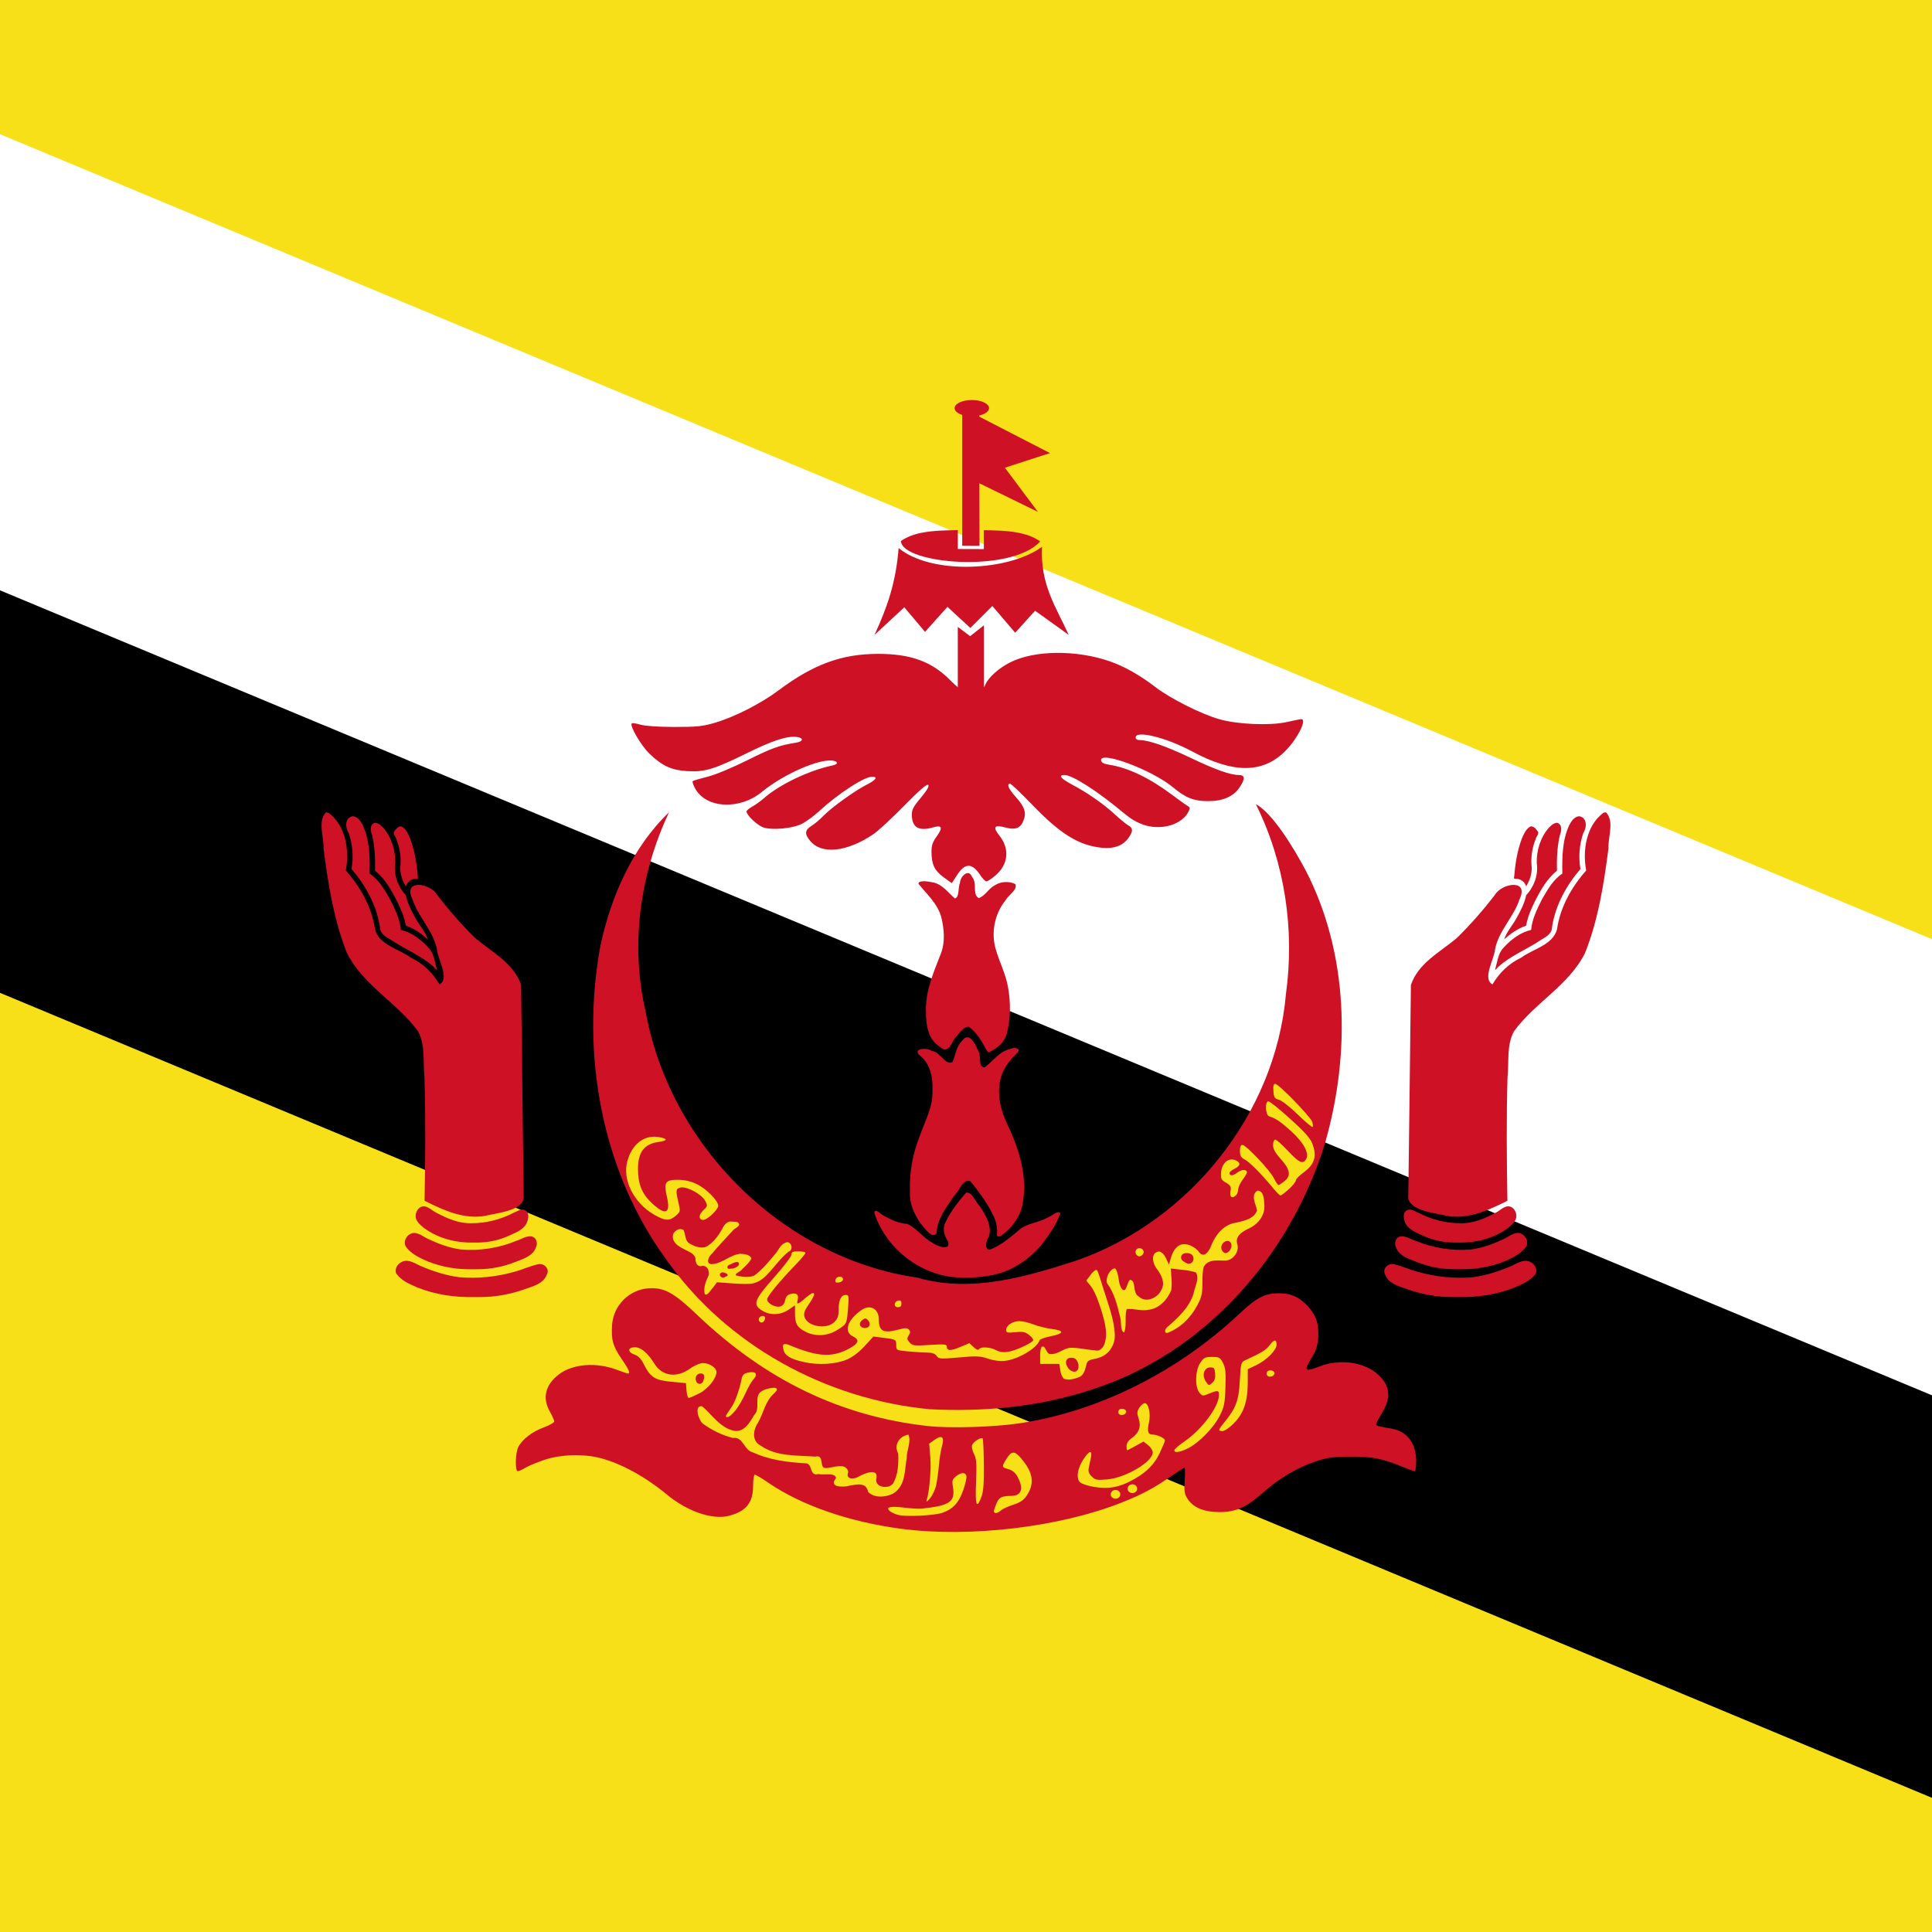
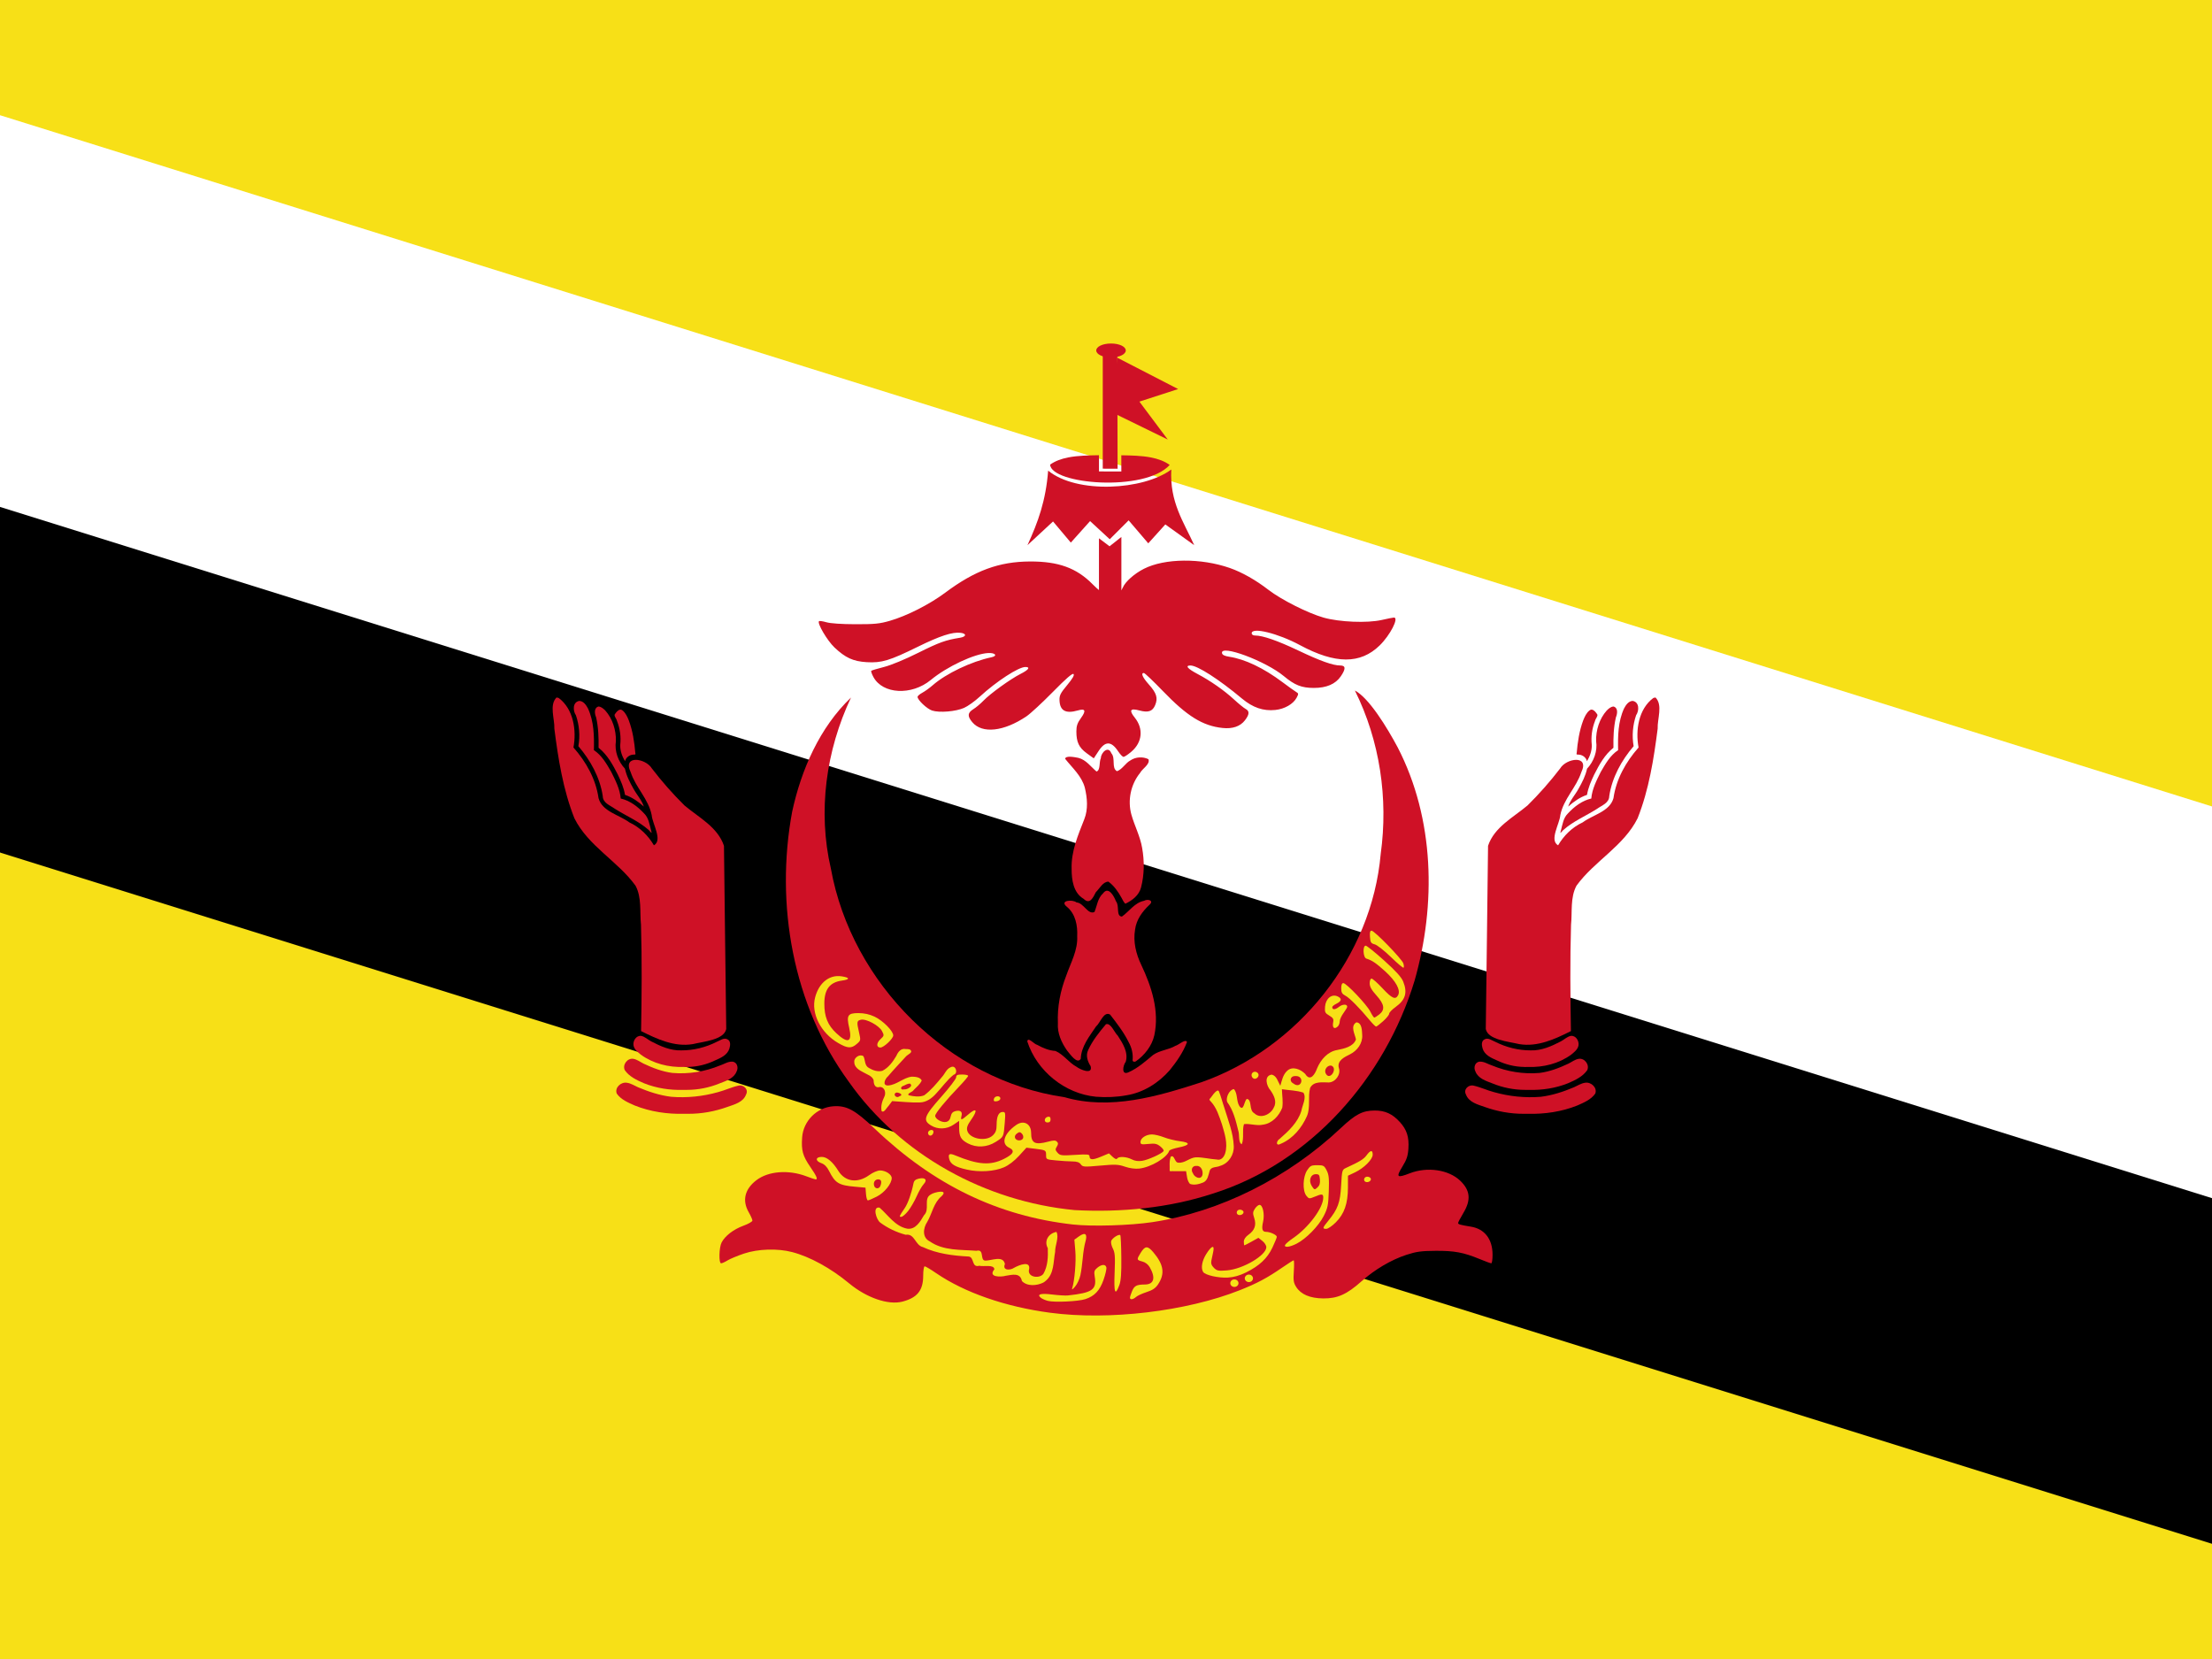
- <svg xmlns="http://www.w3.org/2000/svg" xmlns:xlink="http://www.w3.org/1999/xlink" id="flag-icon-css-bn" width="512" height="512">
-   <path fill="#f7e017" d="M0 0h512v512H0z" />
-   <path fill="#fff" d="M0 35.556V263.11l512 106.667v-120.89z" />
-   <path d="M0 156.444v106.667l512 213.333V369.778z" />
-   <g fill="#cf1126" transform="translate(-256) scale(.71111)">
+ <svg xmlns="http://www.w3.org/2000/svg" xmlns:xlink="http://www.w3.org/1999/xlink" id="flag-icon-css-bn" width="640" height="480">
+   <path fill="#f7e017" d="M0 0h640v480H0z" />
+   <path fill="#fff" d="M0 33.333v213.334l640 100V233.333z" />
+   <path d="M0 146.667v100l640 200v-100z" />
+   <g fill="#cf1126" transform="translate(-160) scale(.66667)">
    <path d="M695.74 569.72c-19.36-2.57-37.11-8.73-49.44-17.17-2.39-1.64-4.64-2.98-4.99-2.98-.36 0-.65 1.82-.65 4.07 0 6.37-2.56 9.58-9 11.25-6.16 1.6-15.56-1.63-23.18-7.95-7.89-6.55-17-11.55-24.71-13.55-6.35-1.66-14.78-1.39-20.87.65-2.83.95-6.05 2.29-7.17 2.98-1.11.69-2.36 1.25-2.76 1.25-1.08 0-.93-6.85.2-9.04 1.49-2.87 5.16-5.7 9.44-7.26 2.16-.79 3.93-1.8 3.93-2.25 0-.45-.73-2.1-1.62-3.65-2.9-5.08-1.71-10 3.35-13.87 5.18-3.96 13.95-4.64 21.7-1.69 1.95.74 3.77 1.35 4.04 1.35 1.02 0 .4-1.43-2.41-5.52-3.24-4.74-3.88-7.08-3.48-12.72.52-7.14 6.34-12.98 13.47-13.5 5.82-.42 9.44 1.54 18.03 9.72 25.65 24.46 53.54 37.94 86.07 41.59 8.21.92 24.73.43 34.42-1.03 29.27-4.41 58.76-19.13 81.79-40.82 6.38-6.01 9.45-7.6 14.68-7.62 4.55-.02 7.74 1.45 11 5.05 2.97 3.3 3.98 6.43 3.66 11.44-.21 3.21-.73 4.79-2.64 7.9-2.82 4.59-2.34 5.01 3.24 2.85 7.54-2.94 16.83-1.58 21.84 3.18 4.41 4.19 4.83 8.38 1.4 14.06-1.25 2.08-2.27 4.03-2.27 4.34 0 .57.95.84 5.53 1.58 5.99.96 9.42 5.41 9.42 12.21 0 2.04-.25 3.7-.56 3.7-.3 0-2.57-.83-5.04-1.85-6.98-2.88-10.95-3.62-19.11-3.57-6.21.04-8.35.33-12.68 1.74-6.63 2.17-13.72 6.35-19.5 11.5-6.37 5.68-10.38 7.47-16.58 7.42-5.76-.06-9.7-1.73-11.78-5.02-1.11-1.76-1.27-2.83-1-6.81.18-2.59.14-4.71-.07-4.71-.22 0-2.46 1.42-4.99 3.17-6.64 4.56-10.87 6.82-18.47 9.83-23.18 9.17-56.63 13.14-82.24 9.75z" />
    <path d="M706.34 525.17c-38.58-3.703-75.494-23.798-97.939-55.657-24.37-33.235-32.05-77.117-24.611-117.24 3.954-18.267 11.929-36.546 25.544-49.554-10.85 23.003-14.516 49.369-8.73 74.29 8.99 49.753 51.036 91.87 101.34 99.156 19.9 5.761 40.487-.324 59.496-6.493 41.935-14.78 73.88-54.583 77.777-99.08 3.336-24.077-.36-49.113-11.207-70.915 6.183 3.269 13.987 16.087 18.59 24.707 16.002 31.003 16.733 68.155 7.312 101.24-12.78 42.097-44.965 78.978-87.511 92.382-19.308 6.308-39.842 8.231-60.058 7.167z" />
    <g id="a">
      <path d="M512.02 469.9c-2.528-.396-5.316 2.092-4.363 4.697 1.823 2.633 4.964 3.92 7.798 5.18 6.792 2.722 14.18 3.782 21.471 3.605-2.513-.006.863.026 1.802 0 5.774.017 11.516-1.024 16.944-2.98 3.018-1.062 6.864-2.025 8.1-5.363 1.207-2.175-.98-4.347-3.185-3.911-3.072.67-5.944 2.064-8.99 2.857-6.572 1.854-13.494 2.57-20.303 2.012-4.98-.608-9.804-2.2-14.41-4.143-1.597-.705-3.096-1.733-4.865-1.954z" />
      <path d="M514.83 459.52c-2.556-.38-4.758 2.56-3.692 4.908 1.965 2.848 5.267 4.365 8.356 5.699 5.37 2.148 11.204 3.047 16.975 2.875-2.191-.006.753.026 1.565 0a37.592 37.592 0 0 0 14.325-2.832c2.774-1.078 6.17-2.124 7.325-5.177.896-1.677.212-4.116-1.9-4.247-1.929-.096-3.593 1.132-5.378 1.683-6.485 2.681-13.622 3.818-20.614 3.214-4.357-.56-8.52-2.168-12.47-4.03-1.485-.718-2.82-1.836-4.491-2.093z" />
      <path d="M518.28 449.57c-2.19-.263-3.698 2.209-3.329 4.182.327 1.733 1.883 2.898 3.17 3.96 5.328 3.898 12.082 5.558 18.625 5.34-2.541-.009 3.41.042 1.595-.007 4.144-.017 8.238-1.03 11.966-2.825 2.489-1.082 5.411-2.336 6.25-5.177.401-1.324.652-3.227-.841-3.97-1.564-.874-3.117.47-4.539 1.016-4.789 2.437-10.125 3.793-15.507 3.768-4.65.157-9.033-1.8-13.068-3.907-1.464-.746-2.67-2.043-4.321-2.38z" />
      <path d="M481.53 302.7c-3.257 3.26-.77 9.271-.946 13.543 1.688 13.158 3.785 26.484 8.697 38.87 6.015 12.102 18.79 18.573 26.533 29.268 2.767 5.155 1.785 11.355 2.368 16.994.458 15.366.316 30.743.047 46.111 6.939 3.482 14.474 6.986 22.456 5.647 4.73-1.13 13.512-1.832 14.496-6.543-.383-26.5-.63-53.01-.983-79.506-2.69-8.119-10.951-12.32-17.129-17.515a155.468 155.468 0 0 1-14.188-16.099c-2.622-4.417-12.868-6.009-9.161 1.677 2.173 6.654 7.72 11.61 9.109 18.602.303 3.831 4.877 10.879.973 13.114-2.484-4.222-6.082-7.815-10.682-9.958-4.432-3.304-11.759-4.68-13.359-10.517-1.175-8.28-5.415-15.782-10.887-21.986 1.41-7.436.005-16.737-6.423-21.49l-.921-.212z" />
      <path d="M491.44 304.19c-2.963.478-2.862 4.254-1.491 6.239 1.458 4.288 1.855 8.945 1.066 13.409 5.267 6.166 9.347 13.543 10.576 21.64.03 3.044 3.233 4.051 5.309 5.555 4.871 3.102 10.348 5.351 14.686 9.233.913.976 1.602 2.027.957.035-.677-2.547-1.026-5.358-3.021-7.285-2.735-2.94-6.15-5.563-10.133-6.46-.332-4.114-2.292-7.893-4.102-11.532-2.006-3.479-4.102-7.206-7.54-9.462.138-6.098.038-12.495-2.586-18.122-.77-1.446-1.903-3.163-3.72-3.25z" />
      <path d="M499.73 306.62c-2.064.613-1.67 3.159-1.016 4.716.989 4.316 1.144 8.774 1.063 13.184 3.791 3 6.163 7.35 8.322 11.587 1.353 2.83 2.636 5.751 3.155 8.865 3.076 1.018 5.768 2.946 8.171 5.077-.952-2.882-3.076-5.113-4.504-7.744-1.551-2.737-3.033-5.592-3.69-8.693-2.958-3.157-4.587-7.63-3.941-11.952.133-4.776-1.41-9.71-4.606-13.31-.805-.793-1.766-1.67-2.954-1.73z" />
      <path d="M509.16 307.97c-1.122.198-1.805 1.266-2.406 2.137-.233.873.837 1.812 1.008 2.76a21.771 21.771 0 0 1 1.416 10.426c-.086 2.502.809 4.946 2.084 7.065.368-1.563 1.816-2.687 3.386-2.84.571-.101 1.411.188 1.078-.683-.399-4.786-1.128-9.598-2.8-14.12-.649-1.614-1.385-3.314-2.784-4.42-.284-.201-.623-.374-.982-.325z" />
    </g>
    <use width="100%" height="100%" transform="matrix(-1 0 0 1 1440 0)" xlink:href="#a" />
    <path d="M715.67 475.98c-13.493-1.285-25.667-11.12-29.829-24 .224-2.219 2.987 1.241 4.292 1.474 2.45 1.36 5.1 2.48 7.92 2.654 3.558 1.529 5.757 5.035 9.152 6.863 1.577 1.228 7.155 3.64 6.119-.264-1.307-2.04-2.206-4.625-1.081-6.962 1.892-4.15 4.802-7.763 7.73-11.226 2.153-.72 3.595 3.527 5.134 4.957 2.131 3.279 4.7 7.28 3.447 11.352-1.22 1.509-2.021 6.047 1.241 4.522 4.022-1.77 7.316-4.742 10.651-7.517 2.919-2.039 6.654-2.183 9.713-3.97 1.417-.36 4.37-3.195 4.986-1.623-1.676 4.488-4.482 8.507-7.482 12.211-4.86 5.55-11.432 9.725-18.786 10.902-4.346.796-8.806.964-13.207.628z" />
    <path d="M731.53 460.22c.297-2.708-.32-5.473-1.703-7.935-2.123-4.326-5.121-8.166-8.046-11.96-2.757-1.616-4.287 3.657-6.12 5.17-2.857 4.277-6.443 8.657-6.617 14.036-1.607 2.502-4.604-2.04-5.896-3.535-2.468-3.491-4.336-7.62-4.03-11.987-.292-7.036 1.057-14.041 3.62-20.581 1.935-5.583 5.076-11.006 4.757-17.105.224-4.59-.708-9.658-4.426-12.745-3.538-2.776 2.291-3.368 4.143-1.928 3.168.212 4.882 5.448 7.777 4.152 1.153-2.735 1.382-5.997 3.76-8.13 2.333-3.196 4.772 1.356 5.57 3.488 1.648 1.873-.092 6.507 2.583 6.628 3.206-2.247 5.492-6.022 9.591-6.844 1.663-.949 4.504-.127 2.312 1.785-3.034 2.844-5.626 6.4-6.179 10.63-.928 5.308.4 10.69 2.713 15.47 4.446 9.39 7.885 19.997 5.636 30.445-1.043 4.644-4.198 8.645-8.032 11.34-.484.293-1.25.273-1.413-.394z" />
    <path d="M726.73 389.63c-1.456-2.624-3.224-5.21-5.673-6.995-2.381-.005-3.85 2.999-5.468 4.573-1.134 2.11-2.512 5.638-5.305 2.88-4.444-2.594-5.23-8.276-5.202-12.959-.28-7.59 2.777-14.674 5.492-21.587 1.728-4.328 1.302-9.199.248-13.634-1.327-5.092-5.414-8.623-8.56-12.595.214-1.536 4.235-.697 5.748-.405 3.36.852 5.367 3.825 7.87 5.926 1.782-.54 1.055-4.14 1.884-5.833.062-2.382 3.233-5.522 4.541-2.112 1.959 2.168-.062 6.465 2.469 7.815 2.411-.893 3.6-3.529 5.866-4.72 2.23-1.52 5.378-1.69 7.778-.497.845 2.213-2.64 4.055-3.65 5.977-4.051 5.006-5.475 11.91-3.74 18.112 1.377 4.865 3.814 9.406 4.655 14.434 1.013 5.653.98 11.59-.484 17.16-.874 3.38-3.802 5.64-6.825 7.044-.746-.694-1.14-1.714-1.644-2.583z" />
    <path d="M711.61 326.89c-3.36-2.46-4.47-4.81-4.47-9.46 0-2.38.44-3.67 2.01-5.83 2.31-3.2 1.89-4.21-1.38-3.27-5.26 1.51-7.77.13-7.95-4.35-.08-2.19.38-3.12 3.33-6.66 2.36-2.84 3.22-4.33 2.75-4.8-.46-.46-3.25 1.96-8.98 7.79-4.57 4.65-9.71 9.4-11.42 10.56-9.84 6.64-19.24 7.67-23.53 2.56-2.2-2.61-2.08-4.08.46-5.66 1.17-.72 3.14-2.38 4.39-3.69 2.95-3.07 11.74-9.41 16.1-11.61 3.54-1.79 4.38-3 2.08-3-2.98 0-12.54 6.22-19.79 12.88-2.13 1.97-5.2 4.16-6.81 4.87-3.62 1.6-10.73 2.19-13.89 1.15-2.23-.74-6.3-4.58-6.3-5.95 0-.36.93-1.16 2.06-1.77 1.13-.6 3.16-2.07 4.5-3.24 5.8-5.09 16.79-10.33 25.51-12.16 2.77-.58 1.75-1.98-1.34-1.84-5.99.26-17.88 5.83-24.98 11.69-8.32 6.86-20.87 6.21-24.91-1.29-.7-1.29-1.11-2.5-.91-2.69.19-.19 2.66-.93 5.49-1.65 3.06-.77 9.12-3.28 14.91-6.17 9.11-4.54 11.81-5.51 18.08-6.52 2.82-.45 2.97-1.83.23-2.15-3.53-.42-8.94 1.35-18.5 6.05-12.28 6.04-15.72 7.08-22.19 6.7-5.9-.36-9.23-1.87-14.02-6.4-3.13-2.97-7.57-10.51-6.7-11.38.21-.21 1.65 0 3.2.45 1.72.51 6.65.85 12.59.86 8.31.02 10.52-.2 14.95-1.48 7.41-2.14 17.26-7.15 24-12.18 12.89-9.64 23.4-13.51 36.8-13.57 12.37-.05 20.24 2.81 27.21 9.88 2.36 2.39 4.37 3.94 4.7 3.61.31-.31.65-4.49.75-9.29 0 0 3.64-.35 4.41.67 0 7.79.09 8.4 1.22 8.4.74 0 1.53-.76 2.02-1.94 1.06-2.55 4.98-6.04 9.17-8.16 9.05-4.59 24.71-4.73 37.29-.34 5.3 1.86 11.18 5.18 16.78 9.5 5.62 4.32 17.11 10.1 23.9 12.03 6.87 1.95 18.98 2.44 25.19 1.03 2.56-.58 4.96-1.06 5.34-1.06 2.29 0-1.61 7.63-6.19 12.1-8.37 8.18-19.26 8.14-34.58-.12-9.55-5.14-20.97-7.95-20.97-5.15 0 .58.6.97 1.49.97 3.32 0 9.73 2.23 18.67 6.47 9.67 4.6 15.1 6.54 18.32 6.54 2.34 0 2.41 1.45.23 4.65-2.31 3.41-6.23 5.1-11.77 5.09-5.29-.02-8.23-1.18-12.96-5.11-7.91-6.58-27.62-13.92-26.86-10 .15.78 1.1 1.26 3.13 1.57 6.86 1.05 14.91 4.89 23.15 11.06 2.54 1.91 5.18 3.79 5.85 4.19 1.13.66 1.15.86.26 2.53-1.48 2.76-5.21 4.9-9.25 5.32-5.23.54-9.78-1.02-14.49-4.96-9.94-8.32-19.31-14.34-22.31-14.34-2.45 0-1.35 1.35 2.97 3.64 5.68 3.01 11.52 7.08 15.82 11.03 2.03 1.88 4.32 3.74 5.08 4.15 1.8.96 1.73 2.37-.25 4.96-2.02 2.64-5.36 3.8-9.69 3.34-8.64-.91-15.38-5.08-25.97-16.07-4.14-4.29-7.83-7.8-8.21-7.8-1.41 0-.58 1.91 2.15 4.97 3.38 3.78 4.03 5.91 2.75 8.98-1.13 2.72-3.01 3.35-6.87 2.31-3.95-1.07-4.57-.1-1.98 3.12 3.86 4.81 3.29 10.7-1.44 14.75-1.47 1.25-3.01 2.28-3.43 2.28-.41 0-1.45-1.07-2.32-2.38-3.04-4.62-5.71-4.59-8.67.08-1.03 1.63-1.9 2.95-1.93 2.94-.04-.01-1.43-1.01-3.08-2.23z" />
    <path d="M726.67 233.03l-5.13 4.06-4.6-3.47v27.74l9.73.12z" />
    <path d="M694.89 204.25c-1.02 13.11-4.35 22.26-8.98 32.35l11.1-10.29 7.72 9.17 8.36-9.33 8.53 7.88 8.2-8.2 8.52 9.97 7.4-8.2 12.54 9c-4.55-10.09-10.71-18.64-9.94-32.84-12.15 9.03-41.02 10.66-53.45.49z" />
    <path d="M716.95 197.56c-4.46.08-9.16.14-13.39.97-2.93.58-5.59 1.53-7.81 3.1.36 8.53 41 12.09 51.9.16-2.29-1.67-5.09-2.66-8.17-3.26-4.07-.79-8.57-.87-12.84-.94 0 2.34.02 4.69.02 7.04l-9.71-.03v-7.04z" />
    <path d="M724.9 153.97l-6.31.05v49.38l6.44.03z" />
    <path d="M724.89 155.24l-2.41 23.64 24.32 11.88-12.31-16.46 16.81-5.45zm-2.71-6.16c-3.69 0-6.42 1.38-6.42 3.02 0 1.64 2.73 3.03 6.42 3.03s6.4-1.39 6.4-3.03-2.71-3.02-6.4-3.02z" />
  </g>
  <g fill="#f7e017">
-     <path d="M249.636 400.939c2.837-.939 4.451-2.66 5.61-5.974.576-1.65.967-3.363.868-3.811-.242-1.06-1.465-1.003-2.816.12-.925.776-1.038 1.167-.775 2.746.675 3.982-.74 4.97-8.278 5.78-.746.08-2.908-.049-4.814-.284-3.584-.448-4.864-.092-3.563.989.392.327 1.387.768 2.212.974 2.012.52 9.4.17 11.556-.54zm15.623-.662c.426-.39 1.891-1.066 3.257-1.507 1.82-.583 2.759-1.21 3.527-2.354 2.211-3.292 1.799-6.13-1.451-9.956-1.764-2.076-2.546-2.02-3.954.285-1.216 1.991-1.187 2.119.562 2.574.917.235 1.8.91 2.283 1.742 1.905 3.3 1.344 5.34-1.48 5.362-2.56.021-3.263.384-3.953 2.041-.363.86-.654 1.778-.654 2.04 0 .698.967.577 1.863-.227zm-5.127-3.726c.483-1.308.654-3.662.597-8.462-.036-3.655-.178-6.756-.32-6.898-.427-.427-2.532.932-2.809 1.806-.142.455.092 1.508.52 2.333.653 1.273.739 2.46.54 7.445-.256 6.3.156 7.36 1.472 3.776z" />
-     <path d="M248.1 393.55c.256-1.173.583-3.577.732-5.333.15-1.757.512-3.975.796-4.935.726-2.46-.007-3.108-1.948-1.728l-1.444 1.03.3 3.535c.276 3.186-.228 9.124-.96 11.428-.2.611.084.455.888-.484.647-.754 1.387-2.34 1.636-3.513zm-10.674 1.714c2.596-2.172 2.298-5.881 2.873-8.903-.06-2.009 1.282-4.417.416-6.175-2.426.444-3.921 2.742-2.68 5.031.104 2.659.01 5.552-1.357 7.903-1.116 1.537-4.652 1.154-4.49-1.025.888-3.275-3.037-1.681-4.57-.822-1.184.824-3.684.885-2.815-1.179-.574-2.75-4.11-1.03-6.032-1.041-1.814-.034-.15-3.677-2.754-3.038-4.84-.381-10.182.043-14.372-2.88-2.452-1.18-2.088-4.129-.811-6.037 1.524-2.606 1.96-5.866 4.38-7.889 2.395-2.297-2.26-1.327-3.309-.553-2.333 1.278-.165 4.567-2.076 6.392-1.116 1.893-2.585 4.506-5.17 4.146-3.725-.705-5.873-4.171-8.545-6.494-2.288-.457-1.001 3.713.18 4.59 2.338 1.75 5.07 3.026 7.888 3.782 2.804-.449 2.895 3.224 5.294 3.8 4.4 2.05 9.303 2.664 14.103 2.914 1.885.158.825 3.515 3.304 2.852 1.385.359 4.514-.516 4.67 1.094-2.1 2.493 2.016 2.437 3.539 1.99 1.95-.297 4.441-1.043 4.957 1.63 1.628 1.717 4.616 1.463 6.599.482.278-.162.54-.352.777-.57z" />
-     <path d="M194.93 373.739c.79-1.003 1.97-3.03 2.624-4.509.647-1.486 1.621-3.171 2.154-3.747 1.252-1.351.555-2.183-1.464-1.735-1.067.234-1.5.625-1.679 1.55-.604 3.015-1.7 6.101-2.673 7.538-1.764 2.602-1.807 2.709-1.081 2.709.377 0 1.33-.81 2.119-1.806zm-26.638-16.697c-1.992 0-2.077 1.258-.136 1.934.94.327 1.736 1.116 2.376 2.404 1.891 3.761 3 4.43 8.02 4.864l3.222.291.157 1.956c.078 1.08.334 1.977.583 1.977.249 0 1.493-.54 2.752-1.18 2.36-1.196 4.6-3.983 4.6-5.711 0-1.13-1.884-2.354-3.598-2.354-.76 0-2.211.612-3.356 1.444-3.584 2.595-7.417 2.069-9.515-1.309-1.72-2.787-3.52-4.316-5.105-4.316zm17.393 6.933c.953 0 1.188.704.669 2.048-.356.925-1.515.953-1.863.043-.413-1.074.163-2.09 1.194-2.09zm134.912-4.373c-1.301.05-1.685.334-2.51 1.557-1.351 2.005-1.486 6.35-.242 7.886.775.953.89.975 2.532.292 2.29-.96 2.674-.925 2.667.306-.015 3.143-4.523 9.201-9.245 12.423-1.273.867-2.41 1.834-2.531 2.154-.342.896 1.408.697 3.555-.398 2.93-1.493 6.777-5.418 8.356-8.512 1.251-2.467 1.429-3.306 1.578-7.623.135-3.975.029-5.141-.647-6.464-.754-1.486-.995-1.621-2.887-1.621-.227 0-.434-.007-.626 0zm.157 2.773c.981 0 1.152.22 1.266 1.629.1 1.166-.107 1.877-.754 2.46-.882.796-.953.79-1.735-.398-1.095-1.678-.42-3.69 1.223-3.69zm-21.59 30.35c4.16-2.048 6.614-4.352 8.192-7.687.747-1.586 1.359-3.079 1.359-3.335 0-.576-2.048-1.529-3.279-1.529-1.223 0-1.472-.846-.945-3.186.512-2.282-.107-5.14-1.11-5.14-.362 0-1.002.532-1.429 1.18-.654 1.002-.69 1.429-.206 2.887.71 2.161.15 3.776-1.785 5.155-.917.654-1.422 1.408-1.422 2.14 0 .62.078 1.124.17 1.124.1 0 1.11-.526 2.247-1.159l2.077-1.159 1.223.96c.668.526 1.223 1.387 1.223 1.913 0 2.531-7.218 6.784-12.174 7.182-2.638.213-3.086.121-4.004-.79-.746-.746-.96-1.372-.775-2.253l.57-2.731c.454-2.205-.492-1.906-2.127.668-1.344 2.127-1.742 4.395-.989 5.59.62.974 4.73 1.905 7.638 1.728 1.827-.107 3.634-.619 5.546-1.558zm27.762-15.488c2.617-2.61 3.726-5.788 3.74-10.702l.008-3.69 2.162-1.025c2.808-1.336 5.468-3.996 5.468-5.475 0-1.522-.676-1.444-1.899.213-.889 1.202-2.076 1.927-6.421 3.926-1.095.504-1.166.775-1.415 5.368-.292 5.298-1.01 7.282-3.968 10.902-1.813 2.204-1.877 2.496-.619 2.496.52 0 1.842-.903 2.944-2.013zm-28.501-2.957c.249-.762-1.195-1.302-1.82-.684-.264.264-.335.719-.157 1.01.412.662 1.72.441 1.977-.327zm39.303-10.177c.256-.76-1.195-1.301-1.813-.683-.27.27-.342.726-.164 1.017.413.662 1.721.441 1.977-.334zm-47.303-27.548c-1.017.484-1.544 1.581-2.25 2.42-.51.345-.102.668.191.994 1.794 1.932 2.553 4.542 3.405 6.975.837 2.873 1.89 5.958 1.016 8.952-.345 1.146-1.246 2.333-2.593 1.952-2.155-.134-4.276-.706-6.437-.683-1.923.1-3.41 1.85-5.377 1.66-1.256.082-1.203-2.573-2.37-1.863-.579 1.385-.294 2.93-.363 4.394.218.21.829.026 1.195.088h3.872c.273 1.337.24 2.87 1.2 3.933 1.344.478 2.856.065 4.132-.457 1.37-.637 1.553-2.284 1.94-3.567.411-1.378 2.216-1.017 3.282-1.558 2.606-.76 4.314-3.47 4.161-6.134-.168-4.07-1.72-7.897-2.898-11.749-.593-1.696-1.003-3.466-1.69-5.123-.081-.142-.247-.262-.416-.234zm-6.45 23.267c1.448-.094 2.077 1.685 1.77 2.866-.541 1.603-2.513.575-2.912-.58-.732-1.033-.28-2.422 1.142-2.286z" />
-     <path d="M230.357 346.468c-.647-.015-1.372.227-2.09.732-3.776 2.645-4.743 5.774-2.176 6.997 1.884.903 1.408 1.963-1.558 3.45-4.245 2.118-7.993 1.855-15.11-1.089-1.75-.725-2.205-.448-1.8 1.152.391 1.572 1.828 2.432 5.397 3.243 3.84.882 8.484.597 11.47-.69 1.458-.626 3.186-1.941 4.644-3.527l2.311-2.539 2.688.335c3.314.405 3.378.44 3.378 2.026 0 1.259.071 1.287 3.115 1.572 1.714.163 3.968.313 5.02.313 1.344.007 2.105.241 2.553.867.597.832.953.875 5.96.427 4.678-.427 5.596-.391 7.708.327 1.5.512 3.15.718 4.401.583 3.584-.405 8.527-3.335 9.245-5.49.085-.263 1.387-.725 2.887-1.024 3.62-.725 3.776-1.514.398-1.934-1.465-.185-3.662-.718-4.885-1.202-1.23-.483-2.909-.889-3.733-.889-1.82 0-3.535 1.138-3.535 2.312 0 .768.27.846 2.425.625 2.027-.206 2.617-.092 3.684.754.704.555 1.173 1.209 1.024 1.444-.477.775-4.708 2.702-6.578 3-1.252.2-2.261.065-3.243-.44-1.642-.854-4.06-.982-4.515-.25-.192.32-.711.115-1.422-.554l-1.11-1.045-2.51 1.045c-2.553 1.06-3.492 1.017-3.492-.199 0-.555-.746-.619-4.508-.377-4.146.27-4.58.2-5.355-.668-.718-.797-.732-1.074-.22-1.892.47-.754.47-1.08.021-1.529-.448-.448-1.03-.44-2.666 0-4.125 1.102-5.291.484-5.291-2.738 0-1.934-1.11-3.107-2.532-3.128zm-1.024 2.958c.22 0 .406.135.69.42.363.362.555.995.398 1.4-.37.96-2.119.925-2.489-.042-.177-.47.05-.996.576-1.38.37-.27.605-.405.825-.398z" />
-     <path d="M221.938 352.427c2.51-1.593 2.453-1.472 2.816-5.895.249-3.122.206-3.357-.64-3.357-1.23 0-1.87 1.351-1.87 3.925 0 1.65-.256 2.39-1.138 3.264-2.09 2.091-7.282 1.138-7.936-1.457-.22-.89.064-1.693 1.152-3.236 2.268-3.221 1.756-4.01-1.024-1.564-1.913 1.67-2.254 1.72-1.892.277.334-1.33-.362-1.856-1.92-1.465-.796.2-1.23.697-1.422 1.664-.185.946-.619 1.472-1.372 1.657-1.26.32-3.407-.875-3.407-1.892 0-.753 3.215-4.679 7.339-8.96 1.557-1.62 2.83-3.128 2.83-3.356 0-.228-.832-.412-1.849-.412-1.486 0-1.849.163-1.849.853 0 .47-2.076 3.193-4.622 6.059-5.305 5.973-5.746 7.217-3.122 8.81 2.112 1.294 4.822 1.195 6.948-.249l1.72-1.173v2.126c0 2.717.541 3.69 2.675 4.822 2.68 1.415 5.923 1.244 8.583-.441zm111.332-36.914c-1.968 1.175-.429 3.643-.13 5.283-.804 2.237-3.678 2.84-5.773 3.255-2.968.491-5.071 2.974-6.2 5.612-.612 1.713-2.089 4.37-3.698 1.761-1.398-1.417-3.969-2.54-5.623-.886-1.256 1.196-1.575 2.956-2.043 4.553-.742-1.228-1.074-3.056-2.646-3.444-2.508.353-1.602 3.516-.422 4.82 1.072 1.52 2.102 3.526 1.05 5.331-.926 2.17-4.13 3.634-6.013 1.778-1.758-.928-.582-4.242-2.314-4.424-.856.618-.926 4.086-2.297 2.206-.989-1.606-.464-3.806-1.674-5.251-1.43.177-2.58 2.64-2.104 3.961 1.908 2.573 2.692 5.8 3.436 8.866.463 1.228-.068 3.717 1.08 4.203.797-1.976.057-4.217.684-6.212 1.861-.234 3.932.616 5.885.164 2.793-.363 4.952-2.72 5.932-5.23.296-1.888-.056-3.803-.108-5.701 2.206.341 4.5.334 6.622 1.051 1.053 1.615-.334 3.875-.625 5.639-1.108 3.593-3.922 6.2-6.66 8.602-1.145.678-1.299 2.474.392 1.506 3.68-1.573 6.421-4.905 7.999-8.511 1.151-2.775.226-5.865.977-8.703 1.11-2.13 3.784-1.681 5.763-1.674 2.047-.078 3.794-2.464 3.11-4.453-.65-2.31 1.792-3.421 3.461-4.247 2.213-1.116 3.91-3.384 3.738-5.943-.09-1.309-.026-3.792-1.8-3.911zm-7.845 13.333c2.37.63-.429 5.157-1.689 2.29-.388-1.095.534-2.33 1.69-2.29zm-11 3.243c3.084-.18 1.976 4.324-.63 2.279-1.352-.679-.904-2.363.63-2.28zm-111.687 17.408c.085-.448-.142-.768-.548-.768-.86 0-1.38.754-.974 1.408.42.675 1.344.291 1.522-.64zm36.152-4.039c0-.662-.248-.91-.803-.804-1.209.228-1.344 1.764-.156 1.764.661 0 .96-.299.96-.96zm-44.735-21.703c-1.443-.297-2.35.924-2.845 2.089-1.079 1.813-2.397 3.668-4.333 4.628-1.392.387-2.91-.142-4.111-.86-1.433-.713-1.107-2.437-1.721-3.627-1.036-.814-2.874.35-2.833 1.615-.114 1.697 1.473 2.677 2.79 3.333 1.12.686 2.744 1.067 3.191 2.455-.03 1.18.444 2.53 1.88 2.074 1.607-.026 2.023 1.931 1.375 3.106-.661 1.323-1.107 2.874-.791 4.348.768.647 1.552-1.088 2.108-1.583L190 339.82c2.843.155 5.684.517 8.534.416 2.027-.037 3.753-1.288 5.042-2.755 1.823-1.906 3.32-4.146 5.403-5.79 1.482-.362.685-3.153-.863-2.347-1.394.523-1.833 2.099-2.799 3.103-1.646 1.993-3.325 4.015-5.4 5.577-1.511.627-3.25.353-4.803 0-.647-.566 1.287-1.027 1.556-1.657.89-.89 1.948-1.733 2.464-2.902-.494-1.077-2.003-1.164-3.067-1.186-2.621.315-4.623 2.515-7.27 2.722-2.009.07-.963-2.106-.058-2.848 1.772-2.104 3.687-4.086 5.537-6.12.525-.633 2.424-1.232 1.21-2.12-.425-.153-.885-.153-1.33-.16zm1.289 10.644c1.321.744-.844 1.96-1.756 1.794-1.196.359-1.217-.861-.155-1.104.598-.311 1.229-.635 1.91-.69zm-4.067 2.778c.752-.014 2.329.708.848 1.171-1.03.799-2.195-.813-.848-1.171z" />
-     <path d="M223.396 339.015c0-1.003-1.8-.86-1.999.157-.128.654.079.81.918.69.597-.086 1.08-.463 1.08-.847zm79.68-7.055c.184-.96-1.152-1.6-1.856-.895-.704.704-.057 2.04.896 1.856.44-.085.874-.52.96-.96zm-124.004-9.763c1.252-1.073 1.266-1.145.725-3.505-.768-3.307-.718-3.663.54-3.976 1.594-.405 5.64 1.764 6.536 3.5.697 1.343.675 1.436-.505 2.53-1.273 1.174-1.266 2.546.007 2.546 1.053 0 3.961-2.752 3.961-3.74 0-1.372-3.228-4.615-5.781-5.803-1.579-.74-3.158-1.08-4.985-1.088-3.271 0-3.712.704-2.83 4.509 1.038 4.458-.37 5.063-3.961 1.7-2.667-2.497-3.72-5.092-3.705-9.181.007-4.388 1.685-6.557 5.468-7.069 2.51-.334 2.446-.924-.135-1.308-3.769-.569-6.955 1.948-8.163 6.443-1.344 4.985 1.735 11.057 7.182 14.186 2.851 1.636 3.99 1.686 5.646.256zm148.508-5.468c.306-.306.555-.996.555-1.529 0-.533.52-1.678 1.152-2.539.64-.86 1.16-1.742 1.16-1.955 0-.875-1.444-.846-2.582.057-1.166.91-2.041.931-2.041.042 0-.22.555-.675 1.237-1.01 1.693-.824 1.835-1.642.406-2.296-1.835-.832-3.677.69-3.869 3.2-.12 1.678.014 1.97 1.309 2.73 1.18.697 1.4 1.067 1.201 2.063-.34 1.728.377 2.332 1.472 1.237zm13.96-1.579c1.024-.917 1.856-1.962 1.856-2.31 0-.35.881-1.274 1.962-2.049 3.065-2.204 3.74-4.43 2.368-7.85-.533-1.345-2.211-3.2-5.86-6.486-2.801-2.531-5.382-4.6-5.717-4.6-.995 0-.817 3.661.192 3.981 1.82.584 2.923 1.33 5.789 3.912 3.328 3.008 4.864 5.816 4.025 7.38-.804 1.516-1.87 1.046-4.807-2.104-1.544-1.657-3.072-3.008-3.385-3.008-.342.007-.583.604-.583 1.444 0 1.052.561 2.055 2.083 3.747 2.482 2.76 2.724 4.416.86 5.881-.668.526-1.358.96-1.528.96-.164 0-.711-.825-1.21-1.828-1.037-2.104-7.388-8.81-8.34-8.81-.434 0-.648.54-.648 1.607 0 1.287.256 1.742 1.28 2.268 1.259.655 4.374 3.79 7.503 7.574.896 1.08 1.777 1.955 1.97 1.962.184 0 1.173-.753 2.19-1.67zm6.229-17.827c-.413-1.33-8.932-10.098-9.806-10.098-.455 0-.598.54-.491 1.934.12 1.693.306 1.984 1.472 2.29.725.192 2.972 1.955 4.985 3.911 2.005 1.956 3.769 3.442 3.911 3.292.142-.142.114-.74-.071-1.33zm-50.88 98.687a1.266 1.16 0 1 1-2.533 0 1.266 1.16 0 1 1 2.533 0zm4.473-1.493a1.266 1.16 0 1 1-2.533 0 1.266 1.16 0 1 1 2.533 0z" />
+     <path d="M314.033 375.88c2.66-.88 4.174-2.493 5.26-5.6.54-1.547.907-3.153.814-3.573-.227-.994-1.374-.94-2.64.113-.867.727-.974 1.093-.727 2.573.633 3.734-.693 4.66-7.76 5.42-.7.074-2.727-.046-4.513-.266-3.36-.42-4.56-.087-3.34.926.366.307 1.3.72 2.073.914 1.887.486 8.813.16 10.833-.507zm14.647-.62c.4-.367 1.773-1 3.053-1.413 1.707-.547 2.587-1.134 3.307-2.207 2.073-3.087 1.687-5.747-1.36-9.333-1.653-1.947-2.387-1.894-3.707.266-1.14 1.867-1.113 1.987.527 2.414.86.22 1.687.853 2.14 1.633 1.787 3.093 1.26 5.007-1.387 5.027-2.4.02-3.06.36-3.706 1.913-.34.807-.614 1.667-.614 1.913 0 .654.907.54 1.747-.213zm-4.807-3.493c.454-1.227.614-3.434.56-7.934-.033-3.426-.166-6.333-.3-6.466-.4-.4-2.373.873-2.633 1.693-.133.427.087 1.413.487 2.187.613 1.193.693 2.306.506 6.98-.24 5.906.147 6.9 1.38 3.54z" />
+     <path d="M312.593 368.953c.24-1.1.547-3.353.687-5 .14-1.646.48-3.726.747-4.626.68-2.307-.007-2.914-1.827-1.62l-1.353.966.28 3.314c.26 2.986-.214 8.553-.9 10.713-.187.573.08.427.833-.453.607-.707 1.3-2.194 1.533-3.294zm-10.006 1.607c2.434-2.036 2.154-5.514 2.693-8.347-.056-1.883 1.203-4.14.39-5.788-2.274.416-3.676 2.57-2.512 4.716.097 2.492.009 5.205-1.272 7.409-1.047 1.441-4.362 1.082-4.209-.96.832-3.072-2.848-1.577-4.284-.772-1.11.773-3.455.83-2.64-1.105-.538-2.577-3.854-.965-5.655-.976-1.701-.031-.14-3.447-2.582-2.848-4.537-.357-9.546.04-13.473-2.7-2.3-1.106-1.958-3.87-.761-5.66 1.429-2.443 1.837-5.5 4.105-7.395 2.246-2.154-2.118-1.245-3.1-.519-2.189 1.198-.156 4.282-1.947 5.993-1.046 1.774-2.424 4.224-4.846 3.886-3.494-.66-5.507-3.91-8.012-6.088-2.145-.428-.939 3.481.169 4.303 2.192 1.641 4.753 2.837 7.394 3.546 2.63-.42 2.715 3.022 4.963 3.562 4.125 1.922 8.722 2.498 13.222 2.733 1.768.147.774 3.295 3.098 2.673 1.298.337 4.231-.483 4.378 1.025-1.968 2.338 1.89 2.285 3.318 1.867 1.828-.28 4.164-.978 4.647 1.528 1.526 1.609 4.328 1.371 6.186.45.261-.15.507-.329.73-.533z" />
+     <path d="M262.747 350.38c.74-.94 1.846-2.84 2.46-4.227.606-1.393 1.52-2.973 2.02-3.513 1.173-1.267.52-2.047-1.374-1.627-1 .22-1.406.587-1.573 1.454-.567 2.826-1.593 5.72-2.507 7.066-1.653 2.44-1.693 2.54-1.013 2.54.353 0 1.247-.76 1.987-1.693zm-24.974-15.653c-1.866 0-1.946 1.18-.126 1.813.88.307 1.626 1.047 2.226 2.253 1.774 3.527 2.814 4.154 7.52 4.56l3.02.274.147 1.833c.073 1.013.313 1.853.547 1.853.233 0 1.4-.506 2.58-1.106 2.213-1.12 4.313-3.734 4.313-5.354 0-1.06-1.767-2.206-3.373-2.206-.714 0-2.074.573-3.147 1.353-3.36 2.433-6.953 1.94-8.92-1.227-1.613-2.613-3.3-4.046-4.787-4.046zm16.307 6.5c.893 0 1.113.66.627 1.92-.334.866-1.42.893-1.747.04-.387-1.007.153-1.96 1.12-1.96zm126.48-4.1c-1.22.046-1.58.313-2.353 1.46-1.267 1.88-1.394 5.953-.227 7.393.727.893.833.913 2.373.273 2.147-.9 2.507-.866 2.5.287-.013 2.947-4.24 8.627-8.666 11.647-1.194.813-2.26 1.72-2.374 2.02-.32.84 1.32.653 3.334-.374 2.746-1.4 6.353-5.08 7.833-7.98 1.173-2.313 1.34-3.1 1.48-7.146.127-3.727.027-4.82-.607-6.06-.706-1.394-.933-1.52-2.706-1.52-.214 0-.407-.007-.587 0zm.147 2.6c.92 0 1.08.206 1.186 1.526.094 1.094-.1 1.76-.706 2.307-.827.747-.894.74-1.627-.373-1.027-1.574-.393-3.46 1.147-3.46zm-20.24 28.453c3.9-1.92 6.2-4.08 7.68-7.207.7-1.486 1.273-2.886 1.273-3.126 0-.54-1.92-1.434-3.073-1.434-1.147 0-1.38-.793-.887-2.986.48-2.14-.1-4.82-1.04-4.82-.34 0-.94.5-1.34 1.106-.613.94-.647 1.34-.193 2.707.666 2.027.14 3.54-1.674 4.833-.86.614-1.333 1.32-1.333 2.007 0 .58.073 1.053.16 1.053.093 0 1.04-.493 2.107-1.086l1.946-1.087 1.147.9c.627.493 1.147 1.3 1.147 1.793 0 2.374-6.767 6.36-11.414 6.734-2.473.2-2.893.113-3.753-.74-.7-.7-.9-1.287-.727-2.114.134-.633.374-1.786.534-2.56.426-2.066-.46-1.786-1.994.627-1.26 1.993-1.633 4.12-.926 5.24.58.913 4.433 1.787 7.16 1.62 1.713-.1 3.406-.58 5.2-1.46zm26.026-14.52c2.454-2.447 3.494-5.427 3.507-10.033l.007-3.46 2.026-.96c2.634-1.254 5.127-3.747 5.127-5.134 0-1.426-.633-1.353-1.78.2-.833 1.127-1.947 1.807-6.02 3.68-1.027.474-1.093.727-1.327 5.034-.273 4.966-.946 6.826-3.72 10.22-1.7 2.066-1.76 2.34-.58 2.34.487 0 1.727-.847 2.76-1.887zm-26.72-2.773c.234-.714-1.12-1.22-1.706-.64-.247.246-.314.673-.147.946.387.62 1.613.414 1.853-.306zm36.847-9.54c.24-.714-1.12-1.22-1.7-.64-.253.253-.32.68-.153.953.386.62 1.613.413 1.853-.313zm-44.347-25.827c-.953.454-1.447 1.483-2.11 2.269-.476.324-.094.627.18.932 1.682 1.811 2.393 4.258 3.192 6.54.785 2.693 1.773 5.585.953 8.391-.323 1.075-1.169 2.188-2.431 1.83-2.02-.125-4.009-.661-6.035-.64-1.803.094-3.197 1.735-5.04 1.556-1.179.078-1.129-2.412-2.223-1.746-.542 1.298-.275 2.746-.34 4.119.204.197.777.025 1.12.083h3.63c.257 1.253.225 2.69 1.125 3.687 1.26.448 2.677.061 3.875-.429 1.283-.597 1.455-2.14 1.818-3.343.386-1.292 2.078-.954 3.076-1.461 2.444-.713 4.045-3.253 3.902-5.751-.158-3.815-1.613-7.404-2.718-11.014-.555-1.59-.94-3.25-1.584-4.803-.076-.134-.23-.246-.39-.22zm-6.046 21.813c1.357-.088 1.947 1.58 1.66 2.687-.508 1.503-2.357.54-2.73-.544-.688-.968-.263-2.27 1.07-2.143z" />
+     <path d="M295.96 324.813c-.607-.013-1.287.214-1.96.687-3.54 2.48-4.447 5.413-2.04 6.56 1.767.847 1.32 1.84-1.46 3.233-3.98 1.987-7.493 1.74-14.167-1.02-1.64-.68-2.066-.42-1.686 1.08.366 1.474 1.713 2.28 5.06 3.04 3.6.827 7.953.56 10.753-.646 1.367-.587 2.987-1.82 4.353-3.307l2.167-2.38 2.52.313c3.107.38 3.167.414 3.167 1.9 0 1.18.066 1.207 2.92 1.474 1.606.153 3.72.293 4.706.293 1.26.007 1.974.227 2.394.813.56.78.893.82 5.586.4 4.387-.4 5.247-.366 7.227.307 1.407.48 2.953.673 4.127.547 3.36-.38 7.993-3.127 8.666-5.147.08-.247 1.3-.68 2.707-.96 3.393-.68 3.54-1.42.373-1.813-1.373-.174-3.433-.674-4.58-1.127-1.153-.453-2.726-.833-3.5-.833-1.706 0-3.313 1.066-3.313 2.166 0 .72.253.794 2.273.587 1.9-.193 2.454-.087 3.454.707.66.52 1.1 1.133.96 1.353-.447.727-4.414 2.533-6.167 2.813-1.173.187-2.12.06-3.04-.413-1.54-.8-3.807-.92-4.233-.233-.18.3-.667.106-1.334-.52l-1.04-.98-2.353.98c-2.393.993-3.273.953-3.273-.187 0-.52-.7-.58-4.227-.353-3.887.253-4.293.186-5.02-.627-.673-.747-.687-1.007-.207-1.773.44-.707.44-1.014.02-1.434-.42-.42-.966-.413-2.5 0-3.866 1.034-4.96.454-4.96-2.566 0-1.814-1.04-2.914-2.373-2.934zm-.96 2.774c.207 0 .38.126.647.393.34.34.52.933.373 1.313-.347.9-1.987.867-2.333-.04-.167-.44.046-.933.54-1.293.346-.253.566-.38.773-.373z" />
+     <path d="M288.067 330.4c2.353-1.493 2.3-1.38 2.64-5.527.233-2.926.193-3.146-.6-3.146-1.154 0-1.754 1.266-1.754 3.68 0 1.546-.24 2.24-1.066 3.06-1.96 1.96-6.827 1.066-7.44-1.367-.207-.833.06-1.587 1.08-3.033 2.126-3.02 1.646-3.76-.96-1.467-1.794 1.567-2.114 1.613-1.774.26.314-1.247-.34-1.74-1.8-1.373-.746.186-1.153.653-1.333 1.56-.173.886-.58 1.38-1.287 1.553-1.18.3-3.193-.82-3.193-1.773 0-.707 3.013-4.387 6.88-8.4 1.46-1.52 2.653-2.934 2.653-3.147 0-.213-.78-.387-1.733-.387-1.393 0-1.733.154-1.733.8 0 .44-1.947 2.994-4.334 5.68-4.973 5.6-5.386 6.767-2.926 8.26 1.98 1.214 4.52 1.12 6.513-.233l1.613-1.1v1.993c0 2.547.507 3.46 2.507 4.52 2.513 1.327 5.553 1.167 8.047-.413zm104.373-34.607c-1.845 1.102-.401 3.416-.122 4.953-.753 2.097-3.448 2.662-5.412 3.051-2.782.461-4.754 2.789-5.812 5.262-.574 1.606-1.958 4.096-3.466 1.651-1.312-1.329-3.722-2.382-5.272-.83-1.178 1.12-1.477 2.77-1.916 4.268-.695-1.151-1.007-2.865-2.48-3.229-2.352.331-1.502 3.296-.396 4.519 1.005 1.425 1.97 3.305.985 4.998-.868 2.034-3.873 3.406-5.637 1.666-1.649-.87-.546-3.976-2.17-4.147-.802.58-.869 3.83-2.153 2.068-.927-1.506-.436-3.568-1.57-4.923-1.34.167-2.418 2.475-1.972 3.714 1.788 2.412 2.523 5.437 3.22 8.311.435 1.151-.063 3.485 1.014 3.94.746-1.852.053-3.953.64-5.823 1.746-.22 3.687.577 5.518.154 2.619-.34 4.643-2.55 5.561-4.904.278-1.77-.053-3.565-.102-5.344 2.07.32 4.219.314 6.21.986.986 1.513-.314 3.632-.587 5.286-1.039 3.368-3.677 5.813-6.244 8.065-1.073.635-1.217 2.318.368 1.412 3.449-1.475 6.02-4.599 7.499-7.98 1.079-2.601.211-5.498.916-8.158 1.041-1.998 3.548-1.577 5.402-1.57 1.92-.074 3.558-2.31 2.917-4.175-.611-2.165 1.679-3.208 3.244-3.981 2.074-1.047 3.665-3.173 3.505-5.572-.086-1.227-.025-3.555-1.688-3.667zm-7.354 12.5c2.222.59-.402 4.835-1.583 2.146-.364-1.026.5-2.183 1.583-2.146zm-10.313 3.04c2.892-.169 1.853 4.054-.59 2.137-1.267-.636-.848-2.215.59-2.137zm-104.706 16.32c.08-.42-.134-.72-.514-.72-.806 0-1.293.707-.913 1.32.393.634 1.26.274 1.427-.6zm33.893-3.786c0-.62-.233-.854-.753-.754-1.134.214-1.26 1.654-.147 1.654.62 0 .9-.28.9-.9zm-41.94-20.347c-1.353-.278-2.204.867-2.667 1.958-1.011 1.7-2.247 3.44-4.062 4.34-1.305.363-2.729-.134-3.854-.807-1.343-.669-1.038-2.284-1.614-3.4-.971-.763-2.694.328-2.655 1.514-.108 1.59 1.38 2.51 2.616 3.124 1.05.643 2.572 1.001 2.991 2.302-.029 1.106.416 2.372 1.762 1.945 1.507-.025 1.897 1.81 1.289 2.911-.62 1.241-1.038 2.695-.741 4.077.72.606 1.455-1.02 1.976-1.484l1.063-1.417c2.666.144 5.329.484 8 .39 1.901-.035 3.52-1.208 4.728-2.584 1.709-1.787 3.113-3.886 5.065-5.428 1.389-.34.642-2.956-.809-2.2-1.307.49-1.718 1.967-2.624 2.909-1.543 1.868-3.118 3.764-5.063 5.229-1.416.587-3.047.33-4.502 0-.607-.531 1.206-.964 1.459-1.554.834-.834 1.825-1.625 2.309-2.72-.463-1.01-1.878-1.092-2.875-1.113-2.457.295-4.334 2.358-6.816 2.552-1.883.066-.903-1.974-.054-2.67 1.661-1.972 3.456-3.83 5.19-5.738.493-.592 2.273-1.154 1.134-1.986-.398-.144-.828-.144-1.246-.15zm1.208 9.98c1.24.696-.79 1.837-1.645 1.681-1.122.336-1.142-.807-.146-1.035.56-.292 1.152-.596 1.791-.647zm-3.812 2.603c.705-.013 2.183.665.795 1.098-.966.75-2.058-.762-.795-1.098z" />
+     <path d="M289.433 317.827c0-.94-1.686-.807-1.873.146-.12.614.073.76.86.647.56-.08 1.013-.433 1.013-.793zm74.7-6.614c.174-.9-1.08-1.5-1.74-.84-.66.66-.053 1.914.84 1.74.414-.08.82-.486.9-.9zM247.88 302.06c1.173-1.007 1.187-1.073.68-3.287-.72-3.1-.673-3.433.507-3.726 1.493-.38 5.286 1.653 6.126 3.28.654 1.26.634 1.346-.473 2.373-1.193 1.1-1.187 2.387.007 2.387.986 0 3.713-2.58 3.713-3.507 0-1.287-3.027-4.327-5.42-5.44-1.48-.693-2.96-1.013-4.673-1.02-3.067 0-3.48.66-2.654 4.227.974 4.18-.346 4.746-3.713 1.593-2.5-2.34-3.487-4.773-3.473-8.607.006-4.113 1.58-6.146 5.126-6.626 2.354-.314 2.294-.867-.126-1.227-3.534-.533-6.52 1.827-7.654 6.04-1.26 4.673 1.627 10.367 6.734 13.3 2.673 1.533 3.74 1.58 5.293.24zm139.227-5.127c.286-.286.52-.933.52-1.433s.486-1.573 1.08-2.38c.6-.807 1.086-1.633 1.086-1.833 0-.82-1.353-.794-2.42.053-1.093.853-1.913.873-1.913.04 0-.207.52-.633 1.16-.947 1.587-.773 1.72-1.54.38-2.153-1.72-.78-3.447.647-3.627 3-.113 1.573.014 1.847 1.227 2.56 1.107.653 1.313 1 1.127 1.933-.32 1.62.353 2.187 1.38 1.16zm13.086-1.48c.96-.86 1.74-1.84 1.74-2.166 0-.327.827-1.194 1.84-1.92 2.874-2.067 3.507-4.154 2.22-7.36-.5-1.26-2.073-3-5.493-6.08-2.627-2.374-5.047-4.314-5.36-4.314-.933 0-.767 3.434.18 3.734 1.707.546 2.74 1.246 5.427 3.666 3.12 2.82 4.56 5.454 3.773 6.92-.753 1.42-1.753.98-4.507-1.973-1.446-1.553-2.88-2.82-3.173-2.82-.32.007-.547.567-.547 1.353 0 .987.527 1.927 1.954 3.514 2.326 2.586 2.553 4.14.806 5.513-.626.493-1.273.9-1.433.9-.153 0-.667-.773-1.133-1.713-.974-1.974-6.927-8.26-7.82-8.26-.407 0-.607.506-.607 1.506 0 1.207.24 1.634 1.2 2.127 1.18.613 4.1 3.553 7.033 7.1.84 1.013 1.667 1.833 1.847 1.84.173 0 1.1-.707 2.053-1.567zm5.84-16.713c-.386-1.247-8.373-9.467-9.193-9.467-.427 0-.56.507-.46 1.814.113 1.586.287 1.86 1.38 2.146.68.18 2.787 1.834 4.673 3.667 1.88 1.833 3.534 3.227 3.667 3.087.133-.134.107-.694-.067-1.247zm-47.7 92.52a1.187 1.088 0 1 1-2.374 0 1.187 1.088 0 1 1 2.374 0zm4.194-1.4a1.187 1.088 0 1 1-2.374 0 1.187 1.088 0 1 1 2.374 0z" />
  </g>
</svg>
